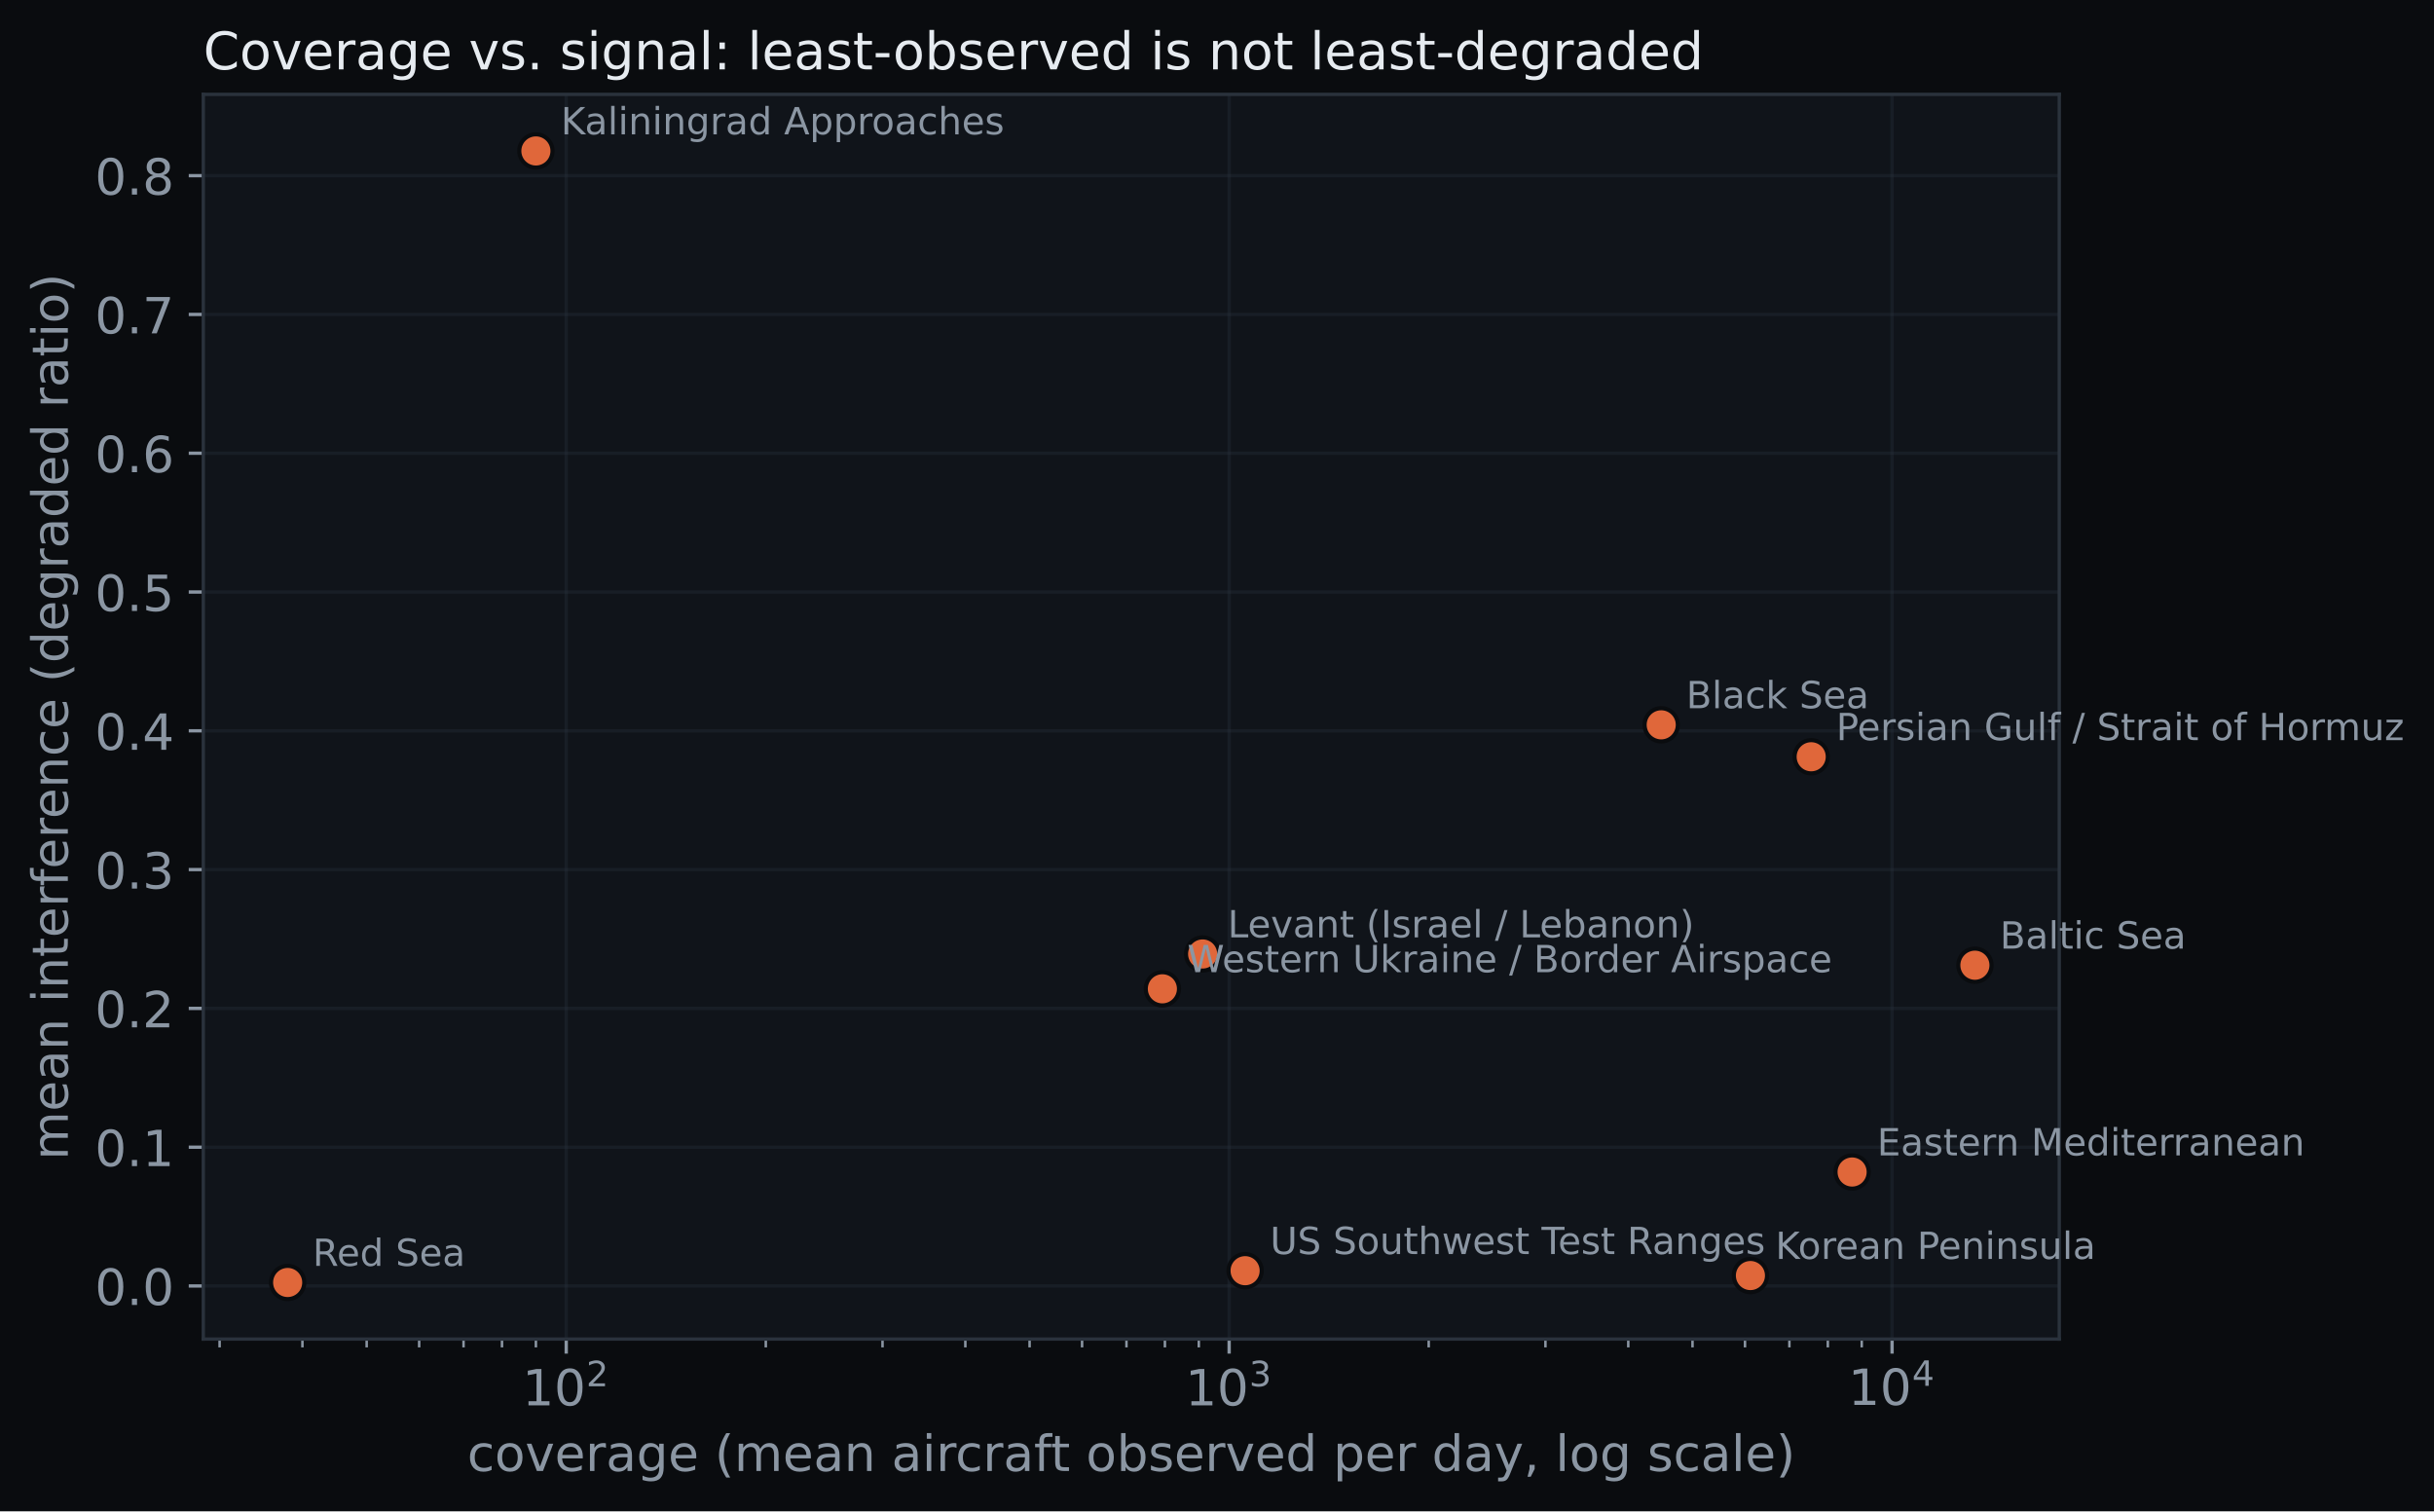
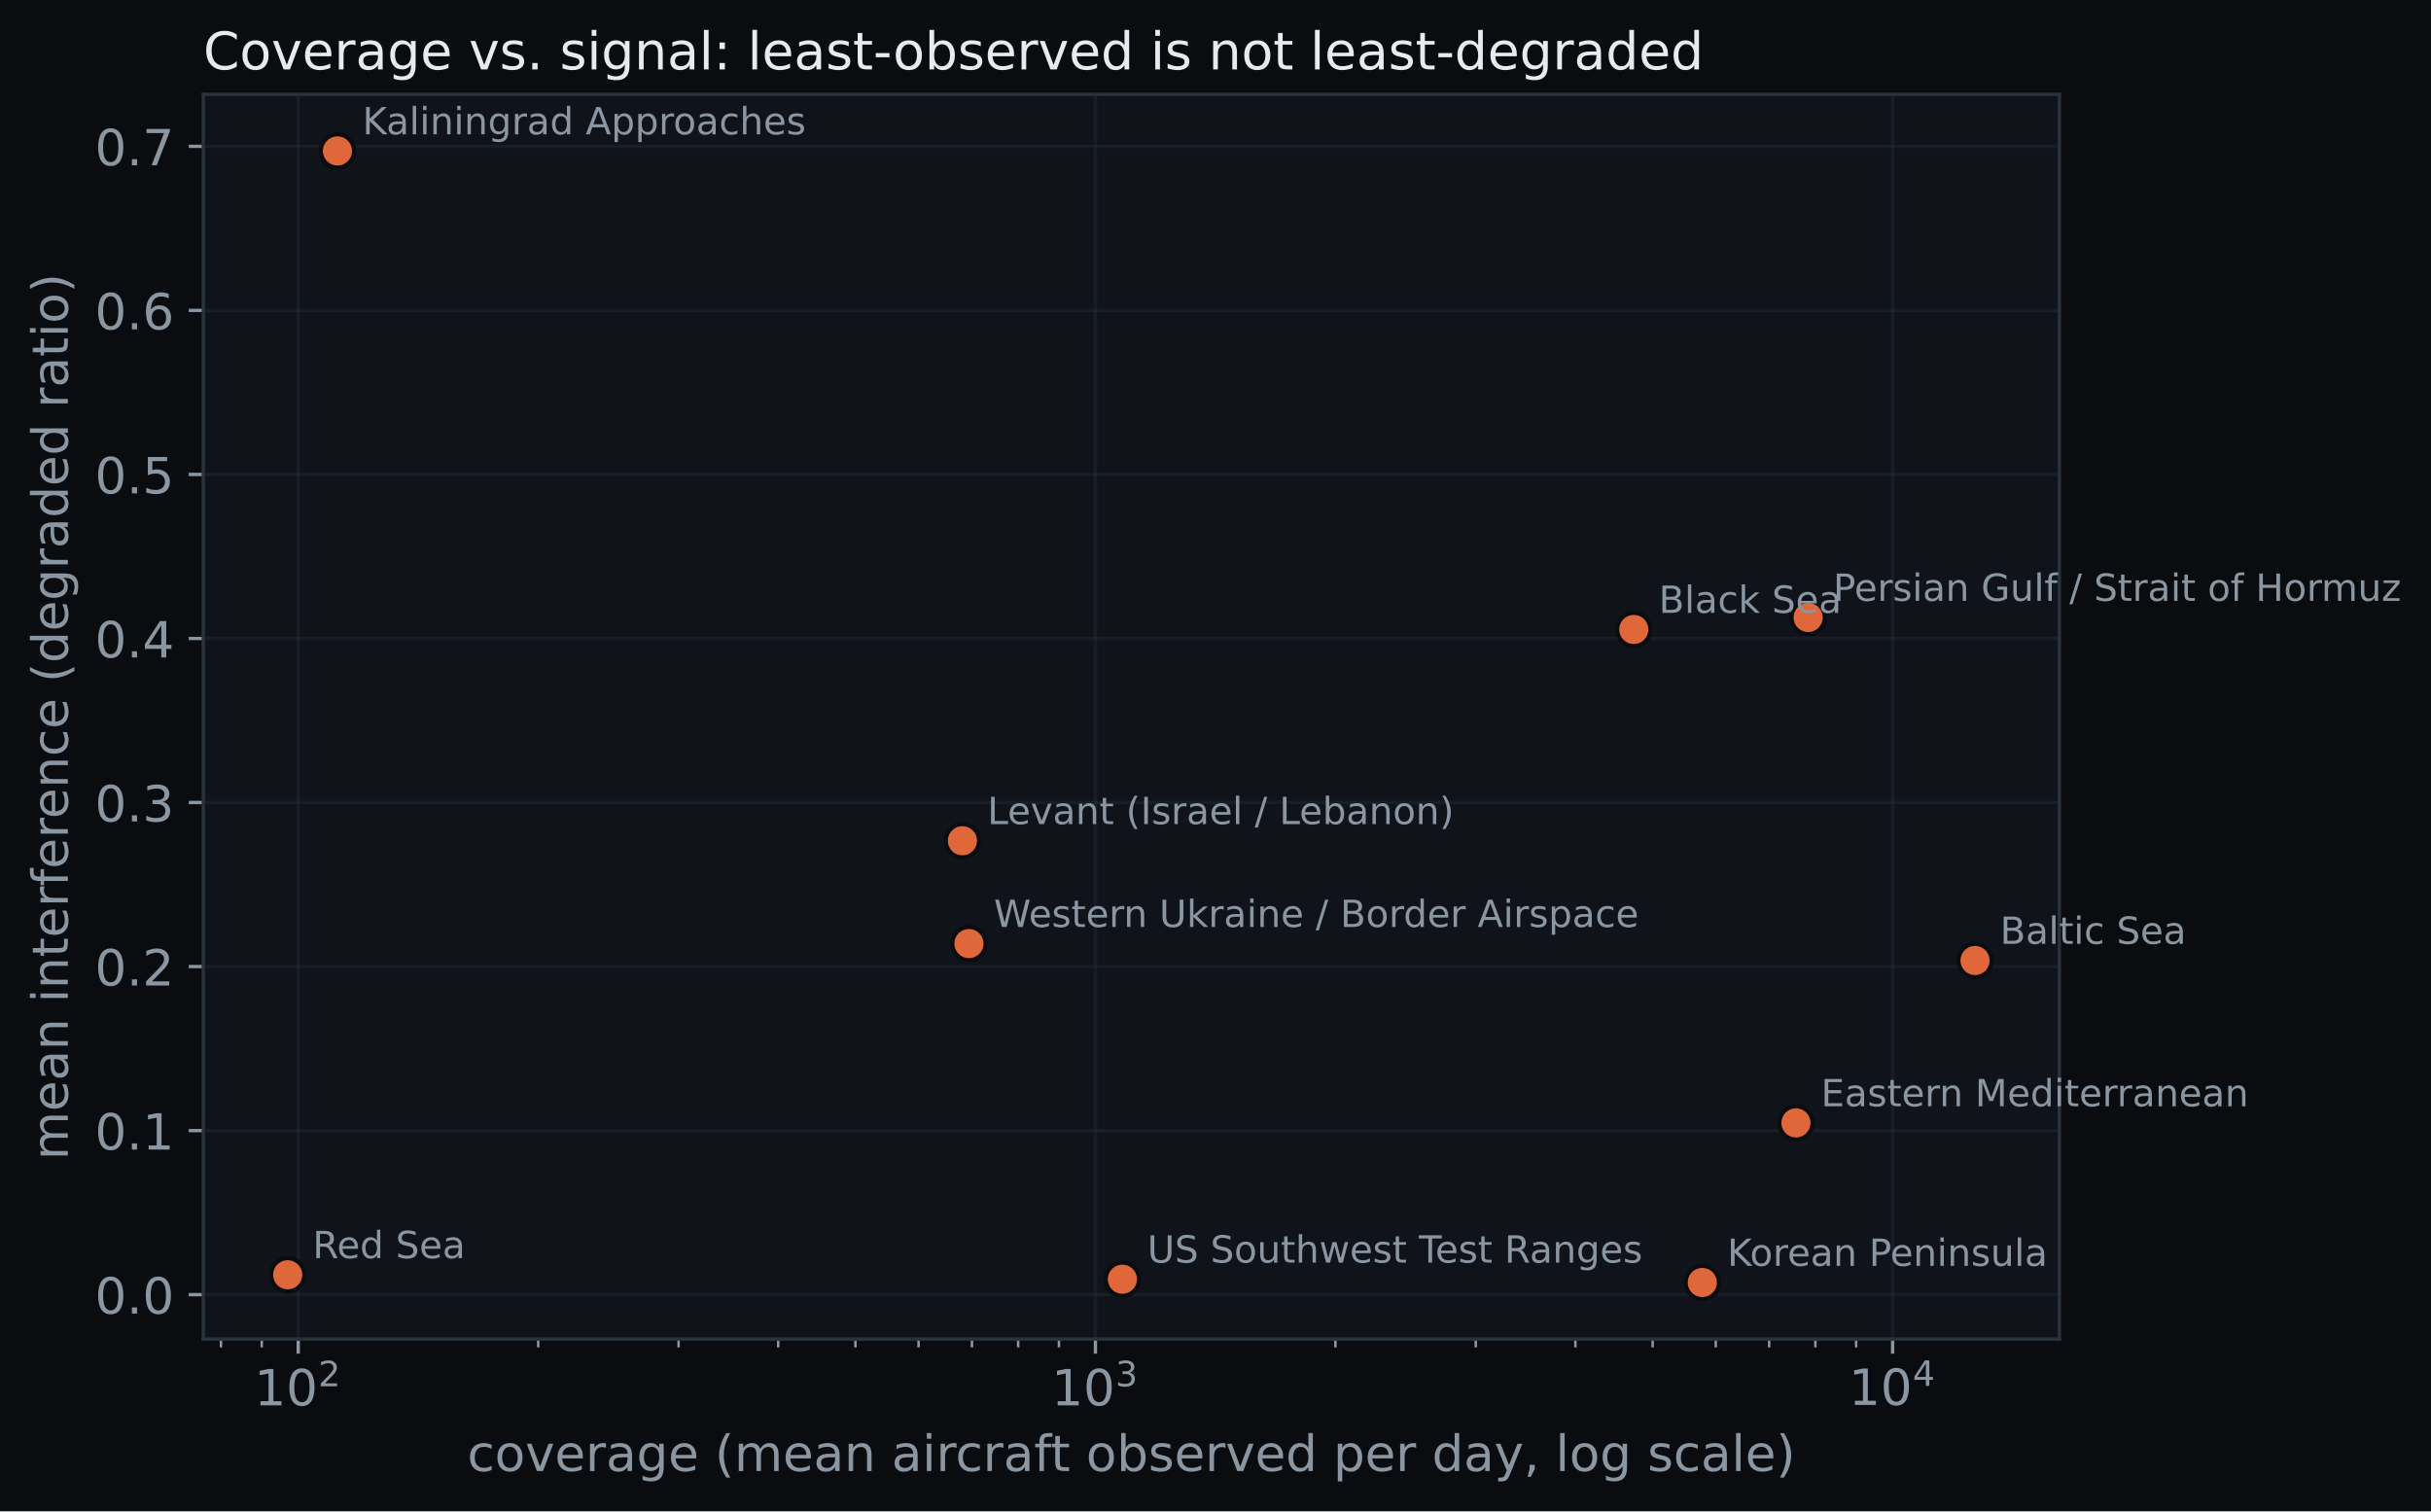
- <svg xmlns="http://www.w3.org/2000/svg" xmlns:xlink="http://www.w3.org/1999/xlink" width="585.428pt" height="363.502pt" viewBox="0 0 585.428 363.502" version="1.1">
+ <svg xmlns="http://www.w3.org/2000/svg" xmlns:xlink="http://www.w3.org/1999/xlink" width="584.671pt" height="363.502pt" viewBox="0 0 584.671 363.502" version="1.1">
  <defs>
    <style type="text/css">*{stroke-linejoin: round; stroke-linecap: butt}</style>
  </defs>
  <g id="figure_1">
    <g id="patch_1">
-       <path d="M 0 363.502  L 585.428 363.502  L 585.428 0  L 0 0  z " style="fill: #0a0c0f" />
+       <path d="M 0 363.502  L 584.671 363.502  L 584.671 0  L 0 0  z " style="fill: #0a0c0f" />
    </g>
    <g id="axes_1">
      <g id="patch_2">
        <path d="M 48.898 322.074  L 495.298 322.074  L 495.298 22.698  L 48.898 22.698  z " style="fill: #10141a" />
      </g>
      <g id="matplotlib.axis_1">
        <g id="xtick_1">
          <g id="line2d_1">
-             <path d="M 136.19 322.074  L 136.19 22.698  " clip-path="url(#p41fc253b51)" style="fill: none; stroke: #2a323c; stroke-opacity: 0.35; stroke-width: 0.8; stroke-linecap: square" />
+             <path d="M 71.725 322.074  L 71.725 22.698  " clip-path="url(#p7d9f879d5b)" style="fill: none; stroke: #2a323c; stroke-opacity: 0.35; stroke-width: 0.8; stroke-linecap: square" />
          </g>
          <g id="line2d_2">
            <defs>
-               <path id="mf1875b60a3" d="M 0 0  L 0 3.5  " style="stroke: #8b96a3; stroke-width: 0.8" />
+               <path id="meb0e712c56" d="M 0 0  L 0 3.5  " style="stroke: #8b96a3; stroke-width: 0.8" />
            </defs>
            <g>
-               <use xlink:href="#mf1875b60a3" x="136.19" y="322.074" style="fill: #8b96a3; stroke: #8b96a3; stroke-width: 0.8" />
+               <use xlink:href="#meb0e712c56" x="71.725" y="322.074" style="fill: #8b96a3; stroke: #8b96a3; stroke-width: 0.8" />
            </g>
          </g>
          <g id="text_1">
-             <g style="fill: #8b96a3" transform="translate(125.6302 338.1922)">
+             <g style="fill: #8b96a3" transform="translate(61.1647 338.1922)">
              <text>
                <tspan x="0" y="-0.172" style="font-size: 12px; font-family: 'DejaVu Sans'; fill: #8b96a3">1</tspan>
                <tspan x="7.635" y="-0.172" style="font-size: 12px; font-family: 'DejaVu Sans'; fill: #8b96a3">0</tspan>
                <tspan x="15.384" y="-4.766" style="font-size: 8.4px; font-family: 'DejaVu Sans'; fill: #8b96a3">2</tspan>
              </text>
            </g>
          </g>
        </g>
        <g id="xtick_2">
          <g id="line2d_3">
-             <path d="M 295.636 322.074  L 295.636 22.698  " clip-path="url(#p41fc253b51)" style="fill: none; stroke: #2a323c; stroke-opacity: 0.35; stroke-width: 0.8; stroke-linecap: square" />
+             <path d="M 263.457 322.074  L 263.457 22.698  " clip-path="url(#p7d9f879d5b)" style="fill: none; stroke: #2a323c; stroke-opacity: 0.35; stroke-width: 0.8; stroke-linecap: square" />
          </g>
          <g id="line2d_4">
            <g>
-               <use xlink:href="#mf1875b60a3" x="295.636" y="322.074" style="fill: #8b96a3; stroke: #8b96a3; stroke-width: 0.8" />
+               <use xlink:href="#meb0e712c56" x="263.457" y="322.074" style="fill: #8b96a3; stroke: #8b96a3; stroke-width: 0.8" />
            </g>
          </g>
          <g id="text_2">
-             <g style="fill: #8b96a3" transform="translate(285.0762 338.1922)">
+             <g style="fill: #8b96a3" transform="translate(252.897 338.1922)">
              <text>
                <tspan x="0" y="-0.172" style="font-size: 12px; font-family: 'DejaVu Sans'; fill: #8b96a3">1</tspan>
                <tspan x="7.635" y="-0.172" style="font-size: 12px; font-family: 'DejaVu Sans'; fill: #8b96a3">0</tspan>
                <tspan x="15.384" y="-4.766" style="font-size: 8.4px; font-family: 'DejaVu Sans'; fill: #8b96a3">3</tspan>
              </text>
            </g>
          </g>
        </g>
        <g id="xtick_3">
          <g id="line2d_5">
-             <path d="M 455.082 322.074  L 455.082 22.698  " clip-path="url(#p41fc253b51)" style="fill: none; stroke: #2a323c; stroke-opacity: 0.35; stroke-width: 0.8; stroke-linecap: square" />
+             <path d="M 455.189 322.074  L 455.189 22.698  " clip-path="url(#p7d9f879d5b)" style="fill: none; stroke: #2a323c; stroke-opacity: 0.35; stroke-width: 0.8; stroke-linecap: square" />
          </g>
          <g id="line2d_6">
            <g>
-               <use xlink:href="#mf1875b60a3" x="455.082" y="322.074" style="fill: #8b96a3; stroke: #8b96a3; stroke-width: 0.8" />
+               <use xlink:href="#meb0e712c56" x="455.189" y="322.074" style="fill: #8b96a3; stroke: #8b96a3; stroke-width: 0.8" />
            </g>
          </g>
          <g id="text_3">
-             <g style="fill: #8b96a3" transform="translate(444.5222 338.1922)">
+             <g style="fill: #8b96a3" transform="translate(444.6293 338.1922)">
              <text>
                <tspan x="0" y="-0.281" style="font-size: 12px; font-family: 'DejaVu Sans'; fill: #8b96a3">1</tspan>
                <tspan x="7.635" y="-0.281" style="font-size: 12px; font-family: 'DejaVu Sans'; fill: #8b96a3">0</tspan>
                <tspan x="15.384" y="-4.875" style="font-size: 8.4px; font-family: 'DejaVu Sans'; fill: #8b96a3">4</tspan>
              </text>
            </g>
          </g>
        </g>
        <g id="xtick_4">
          <g id="line2d_7">
            <defs>
-               <path id="mcdbcc8752f" d="M 0 0  L 0 2  " style="stroke: #8b96a3; stroke-width: 0.6" />
+               <path id="m9c303851ec" d="M 0 0  L 0 2  " style="stroke: #8b96a3; stroke-width: 0.6" />
            </defs>
            <g>
-               <use xlink:href="#mcdbcc8752f" x="52.819" y="322.074" style="fill: #8b96a3; stroke: #8b96a3; stroke-width: 0.6" />
+               <use xlink:href="#m9c303851ec" x="53.144" y="322.074" style="fill: #8b96a3; stroke: #8b96a3; stroke-width: 0.6" />
            </g>
          </g>
        </g>
        <g id="xtick_5">
          <g id="line2d_8">
            <g>
-               <use xlink:href="#mcdbcc8752f" x="72.74" y="322.074" style="fill: #8b96a3; stroke: #8b96a3; stroke-width: 0.6" />
+               <use xlink:href="#m9c303851ec" x="62.952" y="322.074" style="fill: #8b96a3; stroke: #8b96a3; stroke-width: 0.6" />
            </g>
          </g>
        </g>
        <g id="xtick_6">
          <g id="line2d_9">
            <g>
-               <use xlink:href="#mcdbcc8752f" x="88.192" y="322.074" style="fill: #8b96a3; stroke: #8b96a3; stroke-width: 0.6" />
+               <use xlink:href="#m9c303851ec" x="129.442" y="322.074" style="fill: #8b96a3; stroke: #8b96a3; stroke-width: 0.6" />
            </g>
          </g>
        </g>
        <g id="xtick_7">
          <g id="line2d_10">
            <g>
-               <use xlink:href="#mcdbcc8752f" x="100.817" y="322.074" style="fill: #8b96a3; stroke: #8b96a3; stroke-width: 0.6" />
+               <use xlink:href="#m9c303851ec" x="163.204" y="322.074" style="fill: #8b96a3; stroke: #8b96a3; stroke-width: 0.6" />
            </g>
          </g>
        </g>
        <g id="xtick_8">
          <g id="line2d_11">
            <g>
-               <use xlink:href="#mcdbcc8752f" x="111.492" y="322.074" style="fill: #8b96a3; stroke: #8b96a3; stroke-width: 0.6" />
+               <use xlink:href="#m9c303851ec" x="187.159" y="322.074" style="fill: #8b96a3; stroke: #8b96a3; stroke-width: 0.6" />
            </g>
          </g>
        </g>
        <g id="xtick_9">
          <g id="line2d_12">
            <g>
-               <use xlink:href="#mcdbcc8752f" x="120.738" y="322.074" style="fill: #8b96a3; stroke: #8b96a3; stroke-width: 0.6" />
+               <use xlink:href="#m9c303851ec" x="205.74" y="322.074" style="fill: #8b96a3; stroke: #8b96a3; stroke-width: 0.6" />
            </g>
          </g>
        </g>
        <g id="xtick_10">
          <g id="line2d_13">
            <g>
-               <use xlink:href="#mcdbcc8752f" x="128.894" y="322.074" style="fill: #8b96a3; stroke: #8b96a3; stroke-width: 0.6" />
+               <use xlink:href="#m9c303851ec" x="220.921" y="322.074" style="fill: #8b96a3; stroke: #8b96a3; stroke-width: 0.6" />
            </g>
          </g>
        </g>
        <g id="xtick_11">
          <g id="line2d_14">
            <g>
-               <use xlink:href="#mcdbcc8752f" x="184.188" y="322.074" style="fill: #8b96a3; stroke: #8b96a3; stroke-width: 0.6" />
+               <use xlink:href="#m9c303851ec" x="233.757" y="322.074" style="fill: #8b96a3; stroke: #8b96a3; stroke-width: 0.6" />
            </g>
          </g>
        </g>
        <g id="xtick_12">
          <g id="line2d_15">
            <g>
-               <use xlink:href="#mcdbcc8752f" x="212.265" y="322.074" style="fill: #8b96a3; stroke: #8b96a3; stroke-width: 0.6" />
+               <use xlink:href="#m9c303851ec" x="244.876" y="322.074" style="fill: #8b96a3; stroke: #8b96a3; stroke-width: 0.6" />
            </g>
          </g>
        </g>
        <g id="xtick_13">
          <g id="line2d_16">
            <g>
-               <use xlink:href="#mcdbcc8752f" x="232.186" y="322.074" style="fill: #8b96a3; stroke: #8b96a3; stroke-width: 0.6" />
+               <use xlink:href="#m9c303851ec" x="254.684" y="322.074" style="fill: #8b96a3; stroke: #8b96a3; stroke-width: 0.6" />
            </g>
          </g>
        </g>
        <g id="xtick_14">
          <g id="line2d_17">
            <g>
-               <use xlink:href="#mcdbcc8752f" x="247.638" y="322.074" style="fill: #8b96a3; stroke: #8b96a3; stroke-width: 0.6" />
+               <use xlink:href="#m9c303851ec" x="321.174" y="322.074" style="fill: #8b96a3; stroke: #8b96a3; stroke-width: 0.6" />
            </g>
          </g>
        </g>
        <g id="xtick_15">
          <g id="line2d_18">
            <g>
-               <use xlink:href="#mcdbcc8752f" x="260.263" y="322.074" style="fill: #8b96a3; stroke: #8b96a3; stroke-width: 0.6" />
+               <use xlink:href="#m9c303851ec" x="354.937" y="322.074" style="fill: #8b96a3; stroke: #8b96a3; stroke-width: 0.6" />
            </g>
          </g>
        </g>
        <g id="xtick_16">
          <g id="line2d_19">
            <g>
-               <use xlink:href="#mcdbcc8752f" x="270.938" y="322.074" style="fill: #8b96a3; stroke: #8b96a3; stroke-width: 0.6" />
+               <use xlink:href="#m9c303851ec" x="378.891" y="322.074" style="fill: #8b96a3; stroke: #8b96a3; stroke-width: 0.6" />
            </g>
          </g>
        </g>
        <g id="xtick_17">
          <g id="line2d_20">
            <g>
-               <use xlink:href="#mcdbcc8752f" x="280.184" y="322.074" style="fill: #8b96a3; stroke: #8b96a3; stroke-width: 0.6" />
+               <use xlink:href="#m9c303851ec" x="397.472" y="322.074" style="fill: #8b96a3; stroke: #8b96a3; stroke-width: 0.6" />
            </g>
          </g>
        </g>
        <g id="xtick_18">
          <g id="line2d_21">
            <g>
-               <use xlink:href="#mcdbcc8752f" x="288.34" y="322.074" style="fill: #8b96a3; stroke: #8b96a3; stroke-width: 0.6" />
+               <use xlink:href="#m9c303851ec" x="412.654" y="322.074" style="fill: #8b96a3; stroke: #8b96a3; stroke-width: 0.6" />
            </g>
          </g>
        </g>
        <g id="xtick_19">
          <g id="line2d_22">
            <g>
-               <use xlink:href="#mcdbcc8752f" x="343.634" y="322.074" style="fill: #8b96a3; stroke: #8b96a3; stroke-width: 0.6" />
+               <use xlink:href="#m9c303851ec" x="425.49" y="322.074" style="fill: #8b96a3; stroke: #8b96a3; stroke-width: 0.6" />
            </g>
          </g>
        </g>
        <g id="xtick_20">
          <g id="line2d_23">
            <g>
-               <use xlink:href="#mcdbcc8752f" x="371.711" y="322.074" style="fill: #8b96a3; stroke: #8b96a3; stroke-width: 0.6" />
+               <use xlink:href="#m9c303851ec" x="436.609" y="322.074" style="fill: #8b96a3; stroke: #8b96a3; stroke-width: 0.6" />
            </g>
          </g>
        </g>
        <g id="xtick_21">
          <g id="line2d_24">
            <g>
-               <use xlink:href="#mcdbcc8752f" x="391.632" y="322.074" style="fill: #8b96a3; stroke: #8b96a3; stroke-width: 0.6" />
-             </g>
-           </g>
-         </g>
-         <g id="xtick_22">
-           <g id="line2d_25">
-             <g>
-               <use xlink:href="#mcdbcc8752f" x="407.084" y="322.074" style="fill: #8b96a3; stroke: #8b96a3; stroke-width: 0.6" />
-             </g>
-           </g>
-         </g>
-         <g id="xtick_23">
-           <g id="line2d_26">
-             <g>
-               <use xlink:href="#mcdbcc8752f" x="419.709" y="322.074" style="fill: #8b96a3; stroke: #8b96a3; stroke-width: 0.6" />
-             </g>
-           </g>
-         </g>
-         <g id="xtick_24">
-           <g id="line2d_27">
-             <g>
-               <use xlink:href="#mcdbcc8752f" x="430.384" y="322.074" style="fill: #8b96a3; stroke: #8b96a3; stroke-width: 0.6" />
-             </g>
-           </g>
-         </g>
-         <g id="xtick_25">
-           <g id="line2d_28">
-             <g>
-               <use xlink:href="#mcdbcc8752f" x="439.63" y="322.074" style="fill: #8b96a3; stroke: #8b96a3; stroke-width: 0.6" />
-             </g>
-           </g>
-         </g>
-         <g id="xtick_26">
-           <g id="line2d_29">
-             <g>
-               <use xlink:href="#mcdbcc8752f" x="447.786" y="322.074" style="fill: #8b96a3; stroke: #8b96a3; stroke-width: 0.6" />
+               <use xlink:href="#m9c303851ec" x="446.416" y="322.074" style="fill: #8b96a3; stroke: #8b96a3; stroke-width: 0.6" />
            </g>
          </g>
        </g>
        <g id="text_4">
          <text style="font-size: 12px; font-family: 'DejaVu Sans'; text-anchor: middle; fill: #8b96a3" x="272.098" y="353.806" transform="rotate(-0 272.0975 353.8059)">coverage (mean aircraft observed per day, log scale)</text>
        </g>
      </g>
      <g id="matplotlib.axis_2">
        <g id="ytick_1">
+           <g id="line2d_25">
+             <path d="M 48.898 311.386  L 495.298 311.386  " clip-path="url(#p7d9f879d5b)" style="fill: none; stroke: #2a323c; stroke-opacity: 0.35; stroke-width: 0.8; stroke-linecap: square" />
+           </g>
+           <g id="line2d_26">
+             <defs>
+               <path id="m62bfa9027b" d="M 0 0  L -3.5 0  " style="stroke: #8b96a3; stroke-width: 0.8" />
+             </defs>
+             <g>
+               <use xlink:href="#m62bfa9027b" x="48.898" y="311.386" style="fill: #8b96a3; stroke: #8b96a3; stroke-width: 0.8" />
+             </g>
+           </g>
+           <g id="text_5">
+             <text style="font-size: 12px; font-family: 'DejaVu Sans'; text-anchor: end; fill: #8b96a3" x="41.898" y="315.945" transform="rotate(-0 41.8975 315.9448)">0.0</text>
+           </g>
+         </g>
+         <g id="ytick_2">
+           <g id="line2d_27">
+             <path d="M 48.898 271.931  L 495.298 271.931  " clip-path="url(#p7d9f879d5b)" style="fill: none; stroke: #2a323c; stroke-opacity: 0.35; stroke-width: 0.8; stroke-linecap: square" />
+           </g>
+           <g id="line2d_28">
+             <g>
+               <use xlink:href="#m62bfa9027b" x="48.898" y="271.931" style="fill: #8b96a3; stroke: #8b96a3; stroke-width: 0.8" />
+             </g>
+           </g>
+           <g id="text_6">
+             <text style="font-size: 12px; font-family: 'DejaVu Sans'; text-anchor: end; fill: #8b96a3" x="41.898" y="276.49" transform="rotate(-0 41.8975 276.4899)">0.1</text>
+           </g>
+         </g>
+         <g id="ytick_3">
+           <g id="line2d_29">
+             <path d="M 48.898 232.476  L 495.298 232.476  " clip-path="url(#p7d9f879d5b)" style="fill: none; stroke: #2a323c; stroke-opacity: 0.35; stroke-width: 0.8; stroke-linecap: square" />
+           </g>
          <g id="line2d_30">
-             <path d="M 48.898 309.301  L 495.298 309.301  " clip-path="url(#p41fc253b51)" style="fill: none; stroke: #2a323c; stroke-opacity: 0.35; stroke-width: 0.8; stroke-linecap: square" />
-           </g>
+             <g>
+               <use xlink:href="#m62bfa9027b" x="48.898" y="232.476" style="fill: #8b96a3; stroke: #8b96a3; stroke-width: 0.8" />
+             </g>
+           </g>
+           <g id="text_7">
+             <text style="font-size: 12px; font-family: 'DejaVu Sans'; text-anchor: end; fill: #8b96a3" x="41.898" y="237.035" transform="rotate(-0 41.8975 237.0349)">0.2</text>
+           </g>
+         </g>
+         <g id="ytick_4">
          <g id="line2d_31">
-             <defs>
-               <path id="mb0aeb9a9e8" d="M 0 0  L -3.5 0  " style="stroke: #8b96a3; stroke-width: 0.8" />
-             </defs>
-             <g>
-               <use xlink:href="#mb0aeb9a9e8" x="48.898" y="309.301" style="fill: #8b96a3; stroke: #8b96a3; stroke-width: 0.8" />
-             </g>
-           </g>
-           <g id="text_5">
-             <text style="font-size: 12px; font-family: 'DejaVu Sans'; text-anchor: end; fill: #8b96a3" x="41.898" y="313.86" transform="rotate(-0 41.8975 313.8596)">0.0</text>
-           </g>
-         </g>
-         <g id="ytick_2">
+             <path d="M 48.898 193.021  L 495.298 193.021  " clip-path="url(#p7d9f879d5b)" style="fill: none; stroke: #2a323c; stroke-opacity: 0.35; stroke-width: 0.8; stroke-linecap: square" />
+           </g>
          <g id="line2d_32">
-             <path d="M 48.898 275.919  L 495.298 275.919  " clip-path="url(#p41fc253b51)" style="fill: none; stroke: #2a323c; stroke-opacity: 0.35; stroke-width: 0.8; stroke-linecap: square" />
-           </g>
+             <g>
+               <use xlink:href="#m62bfa9027b" x="48.898" y="193.021" style="fill: #8b96a3; stroke: #8b96a3; stroke-width: 0.8" />
+             </g>
+           </g>
+           <g id="text_8">
+             <text style="font-size: 12px; font-family: 'DejaVu Sans'; text-anchor: end; fill: #8b96a3" x="41.898" y="197.58" transform="rotate(-0 41.8975 197.58)">0.3</text>
+           </g>
+         </g>
+         <g id="ytick_5">
          <g id="line2d_33">
-             <g>
-               <use xlink:href="#mb0aeb9a9e8" x="48.898" y="275.919" style="fill: #8b96a3; stroke: #8b96a3; stroke-width: 0.8" />
-             </g>
-           </g>
-           <g id="text_6">
-             <text style="font-size: 12px; font-family: 'DejaVu Sans'; text-anchor: end; fill: #8b96a3" x="41.898" y="280.478" transform="rotate(-0 41.8975 280.4781)">0.1</text>
-           </g>
-         </g>
-         <g id="ytick_3">
+             <path d="M 48.898 153.566  L 495.298 153.566  " clip-path="url(#p7d9f879d5b)" style="fill: none; stroke: #2a323c; stroke-opacity: 0.35; stroke-width: 0.8; stroke-linecap: square" />
+           </g>
          <g id="line2d_34">
-             <path d="M 48.898 242.537  L 495.298 242.537  " clip-path="url(#p41fc253b51)" style="fill: none; stroke: #2a323c; stroke-opacity: 0.35; stroke-width: 0.8; stroke-linecap: square" />
-           </g>
+             <g>
+               <use xlink:href="#m62bfa9027b" x="48.898" y="153.566" style="fill: #8b96a3; stroke: #8b96a3; stroke-width: 0.8" />
+             </g>
+           </g>
+           <g id="text_9">
+             <text style="font-size: 12px; font-family: 'DejaVu Sans'; text-anchor: end; fill: #8b96a3" x="41.898" y="158.125" transform="rotate(-0 41.8975 158.1251)">0.4</text>
+           </g>
+         </g>
+         <g id="ytick_6">
          <g id="line2d_35">
-             <g>
-               <use xlink:href="#mb0aeb9a9e8" x="48.898" y="242.537" style="fill: #8b96a3; stroke: #8b96a3; stroke-width: 0.8" />
-             </g>
-           </g>
-           <g id="text_7">
-             <text style="font-size: 12px; font-family: 'DejaVu Sans'; text-anchor: end; fill: #8b96a3" x="41.898" y="247.096" transform="rotate(-0 41.8975 247.0965)">0.2</text>
-           </g>
-         </g>
-         <g id="ytick_4">
+             <path d="M 48.898 114.111  L 495.298 114.111  " clip-path="url(#p7d9f879d5b)" style="fill: none; stroke: #2a323c; stroke-opacity: 0.35; stroke-width: 0.8; stroke-linecap: square" />
+           </g>
          <g id="line2d_36">
-             <path d="M 48.898 209.156  L 495.298 209.156  " clip-path="url(#p41fc253b51)" style="fill: none; stroke: #2a323c; stroke-opacity: 0.35; stroke-width: 0.8; stroke-linecap: square" />
-           </g>
+             <g>
+               <use xlink:href="#m62bfa9027b" x="48.898" y="114.111" style="fill: #8b96a3; stroke: #8b96a3; stroke-width: 0.8" />
+             </g>
+           </g>
+           <g id="text_10">
+             <text style="font-size: 12px; font-family: 'DejaVu Sans'; text-anchor: end; fill: #8b96a3" x="41.898" y="118.67" transform="rotate(-0 41.8975 118.6702)">0.5</text>
+           </g>
+         </g>
+         <g id="ytick_7">
          <g id="line2d_37">
-             <g>
-               <use xlink:href="#mb0aeb9a9e8" x="48.898" y="209.156" style="fill: #8b96a3; stroke: #8b96a3; stroke-width: 0.8" />
-             </g>
-           </g>
-           <g id="text_8">
-             <text style="font-size: 12px; font-family: 'DejaVu Sans'; text-anchor: end; fill: #8b96a3" x="41.898" y="213.715" transform="rotate(-0 41.8975 213.7149)">0.3</text>
-           </g>
-         </g>
-         <g id="ytick_5">
+             <path d="M 48.898 74.656  L 495.298 74.656  " clip-path="url(#p7d9f879d5b)" style="fill: none; stroke: #2a323c; stroke-opacity: 0.35; stroke-width: 0.8; stroke-linecap: square" />
+           </g>
          <g id="line2d_38">
-             <path d="M 48.898 175.774  L 495.298 175.774  " clip-path="url(#p41fc253b51)" style="fill: none; stroke: #2a323c; stroke-opacity: 0.35; stroke-width: 0.8; stroke-linecap: square" />
-           </g>
+             <g>
+               <use xlink:href="#m62bfa9027b" x="48.898" y="74.656" style="fill: #8b96a3; stroke: #8b96a3; stroke-width: 0.8" />
+             </g>
+           </g>
+           <g id="text_11">
+             <text style="font-size: 12px; font-family: 'DejaVu Sans'; text-anchor: end; fill: #8b96a3" x="41.898" y="79.215" transform="rotate(-0 41.8975 79.21529)">0.6</text>
+           </g>
+         </g>
+         <g id="ytick_8">
          <g id="line2d_39">
-             <g>
-               <use xlink:href="#mb0aeb9a9e8" x="48.898" y="175.774" style="fill: #8b96a3; stroke: #8b96a3; stroke-width: 0.8" />
-             </g>
-           </g>
-           <g id="text_9">
-             <text style="font-size: 12px; font-family: 'DejaVu Sans'; text-anchor: end; fill: #8b96a3" x="41.898" y="180.333" transform="rotate(-0 41.8975 180.3333)">0.4</text>
-           </g>
-         </g>
-         <g id="ytick_6">
+             <path d="M 48.898 35.201  L 495.298 35.201  " clip-path="url(#p7d9f879d5b)" style="fill: none; stroke: #2a323c; stroke-opacity: 0.35; stroke-width: 0.8; stroke-linecap: square" />
+           </g>
          <g id="line2d_40">
-             <path d="M 48.898 142.393  L 495.298 142.393  " clip-path="url(#p41fc253b51)" style="fill: none; stroke: #2a323c; stroke-opacity: 0.35; stroke-width: 0.8; stroke-linecap: square" />
-           </g>
-           <g id="line2d_41">
-             <g>
-               <use xlink:href="#mb0aeb9a9e8" x="48.898" y="142.393" style="fill: #8b96a3; stroke: #8b96a3; stroke-width: 0.8" />
-             </g>
-           </g>
-           <g id="text_10">
-             <text style="font-size: 12px; font-family: 'DejaVu Sans'; text-anchor: end; fill: #8b96a3" x="41.898" y="146.952" transform="rotate(-0 41.8975 146.9518)">0.5</text>
-           </g>
-         </g>
-         <g id="ytick_7">
-           <g id="line2d_42">
-             <path d="M 48.898 109.011  L 495.298 109.011  " clip-path="url(#p41fc253b51)" style="fill: none; stroke: #2a323c; stroke-opacity: 0.35; stroke-width: 0.8; stroke-linecap: square" />
-           </g>
-           <g id="line2d_43">
-             <g>
-               <use xlink:href="#mb0aeb9a9e8" x="48.898" y="109.011" style="fill: #8b96a3; stroke: #8b96a3; stroke-width: 0.8" />
-             </g>
-           </g>
-           <g id="text_11">
-             <text style="font-size: 12px; font-family: 'DejaVu Sans'; text-anchor: end; fill: #8b96a3" x="41.898" y="113.57" transform="rotate(-0 41.8975 113.5702)">0.6</text>
-           </g>
-         </g>
-         <g id="ytick_8">
-           <g id="line2d_44">
-             <path d="M 48.898 75.63  L 495.298 75.63  " clip-path="url(#p41fc253b51)" style="fill: none; stroke: #2a323c; stroke-opacity: 0.35; stroke-width: 0.8; stroke-linecap: square" />
-           </g>
-           <g id="line2d_45">
-             <g>
-               <use xlink:href="#mb0aeb9a9e8" x="48.898" y="75.63" style="fill: #8b96a3; stroke: #8b96a3; stroke-width: 0.8" />
+             <g>
+               <use xlink:href="#m62bfa9027b" x="48.898" y="35.201" style="fill: #8b96a3; stroke: #8b96a3; stroke-width: 0.8" />
            </g>
          </g>
          <g id="text_12">
-             <text style="font-size: 12px; font-family: 'DejaVu Sans'; text-anchor: end; fill: #8b96a3" x="41.898" y="80.189" transform="rotate(-0 41.8975 80.18861)">0.7</text>
-           </g>
-         </g>
-         <g id="ytick_9">
-           <g id="line2d_46">
-             <path d="M 48.898 42.248  L 495.298 42.248  " clip-path="url(#p41fc253b51)" style="fill: none; stroke: #2a323c; stroke-opacity: 0.35; stroke-width: 0.8; stroke-linecap: square" />
-           </g>
-           <g id="line2d_47">
-             <g>
-               <use xlink:href="#mb0aeb9a9e8" x="48.898" y="42.248" style="fill: #8b96a3; stroke: #8b96a3; stroke-width: 0.8" />
-             </g>
-           </g>
-           <g id="text_13">
-             <text style="font-size: 12px; font-family: 'DejaVu Sans'; text-anchor: end; fill: #8b96a3" x="41.898" y="46.807" transform="rotate(-0 41.8975 46.80703)">0.8</text>
-           </g>
-         </g>
-         <g id="text_14">
+             <text style="font-size: 12px; font-family: 'DejaVu Sans'; text-anchor: end; fill: #8b96a3" x="41.898" y="39.76" transform="rotate(-0 41.8975 39.76037)">0.7</text>
+           </g>
+         </g>
+         <g id="text_13">
          <text style="font-size: 12px; font-family: 'DejaVu Sans'; text-anchor: middle; fill: #8b96a3" x="16.318" y="172.386" transform="rotate(-90 16.31812 172.386)">mean interference (degraded ratio)</text>
        </g>
      </g>
+       <g id="line2d_41">
+         <defs>
+           <path id="mdb3d5b5637" d="M 0 4  C 1.061 4 2.078 3.579 2.828 2.828  C 3.579 2.078 4 1.061 4 0  C 4 -1.061 3.579 -2.078 2.828 -2.828  C 2.078 -3.579 1.061 -4 0 -4  C -1.061 -4 -2.078 -3.579 -2.828 -2.828  C -3.579 -2.078 -4 -1.061 -4 0  C -4 1.061 -3.579 2.078 -2.828 2.828  C -2.078 3.579 -1.061 4 0 4  z " style="stroke: #0a0c0f" />
+         </defs>
+         <g clip-path="url(#p7d9f879d5b)">
+           <use xlink:href="#mdb3d5b5637" x="475.007" y="231.016" style="fill: #e0673a; stroke: #0a0c0f" />
+         </g>
+       </g>
+       <g id="line2d_42">
+         <g clip-path="url(#p7d9f879d5b)">
+           <use xlink:href="#mdb3d5b5637" x="392.938" y="151.396" style="fill: #e0673a; stroke: #0a0c0f" />
+         </g>
+       </g>
+       <g id="line2d_43">
+         <g clip-path="url(#p7d9f879d5b)">
+           <use xlink:href="#mdb3d5b5637" x="431.942" y="270.076" style="fill: #e0673a; stroke: #0a0c0f" />
+         </g>
+       </g>
+       <g id="line2d_44">
+         <g clip-path="url(#p7d9f879d5b)">
+           <use xlink:href="#mdb3d5b5637" x="81.161" y="36.306" style="fill: #e0673a; stroke: #0a0c0f" />
+         </g>
+       </g>
+       <g id="line2d_45">
+         <g clip-path="url(#p7d9f879d5b)">
+           <use xlink:href="#mdb3d5b5637" x="409.413" y="308.466" style="fill: #e0673a; stroke: #0a0c0f" />
+         </g>
+       </g>
+       <g id="line2d_46">
+         <g clip-path="url(#p7d9f879d5b)">
+           <use xlink:href="#mdb3d5b5637" x="231.466" y="202.214" style="fill: #e0673a; stroke: #0a0c0f" />
+         </g>
+       </g>
+       <g id="line2d_47">
+         <g clip-path="url(#p7d9f879d5b)">
+           <use xlink:href="#mdb3d5b5637" x="434.873" y="148.516" style="fill: #e0673a; stroke: #0a0c0f" />
+         </g>
+       </g>
      <g id="line2d_48">
-         <defs>
-           <path id="mc9a80c7fca" d="M 0 4  C 1.061 4 2.078 3.579 2.828 2.828  C 3.579 2.078 4 1.061 4 0  C 4 -1.061 3.579 -2.078 2.828 -2.828  C 2.078 -3.579 1.061 -4 0 -4  C -1.061 -4 -2.078 -3.579 -2.828 -2.828  C -3.579 -2.078 -4 -1.061 -4 0  C -4 1.061 -3.579 2.078 -2.828 2.828  C -2.078 3.579 -1.061 4 0 4  z " style="stroke: #0a0c0f" />
-         </defs>
-         <g clip-path="url(#p41fc253b51)">
-           <use xlink:href="#mc9a80c7fca" x="475.007" y="232.156" style="fill: #e0673a; stroke: #0a0c0f" />
+         <g clip-path="url(#p7d9f879d5b)">
+           <use xlink:href="#mdb3d5b5637" x="69.188" y="306.612" style="fill: #e0673a; stroke: #0a0c0f" />
        </g>
      </g>
      <g id="line2d_49">
-         <g clip-path="url(#p41fc253b51)">
-           <use xlink:href="#mc9a80c7fca" x="399.557" y="174.339" style="fill: #e0673a; stroke: #0a0c0f" />
+         <g clip-path="url(#p7d9f879d5b)">
+           <use xlink:href="#mdb3d5b5637" x="233.041" y="226.952" style="fill: #e0673a; stroke: #0a0c0f" />
        </g>
      </g>
      <g id="line2d_50">
-         <g clip-path="url(#p41fc253b51)">
-           <use xlink:href="#mc9a80c7fca" x="445.471" y="281.894" style="fill: #e0673a; stroke: #0a0c0f" />
-         </g>
-       </g>
-       <g id="line2d_51">
-         <g clip-path="url(#p41fc253b51)">
-           <use xlink:href="#mc9a80c7fca" x="128.894" y="36.306" style="fill: #e0673a; stroke: #0a0c0f" />
-         </g>
-       </g>
-       <g id="line2d_52">
-         <g clip-path="url(#p41fc253b51)">
-           <use xlink:href="#mc9a80c7fca" x="421.013" y="306.797" style="fill: #e0673a; stroke: #0a0c0f" />
-         </g>
-       </g>
-       <g id="line2d_53">
-         <g clip-path="url(#p41fc253b51)">
-           <use xlink:href="#mc9a80c7fca" x="289.258" y="229.452" style="fill: #e0673a; stroke: #0a0c0f" />
-         </g>
-       </g>
-       <g id="line2d_54">
-         <g clip-path="url(#p41fc253b51)">
-           <use xlink:href="#mc9a80c7fca" x="435.63" y="182.017" style="fill: #e0673a; stroke: #0a0c0f" />
-         </g>
-       </g>
-       <g id="line2d_55">
-         <g clip-path="url(#p41fc253b51)">
-           <use xlink:href="#mc9a80c7fca" x="69.188" y="308.466" style="fill: #e0673a; stroke: #0a0c0f" />
-         </g>
-       </g>
-       <g id="line2d_56">
-         <g clip-path="url(#p41fc253b51)">
-           <use xlink:href="#mc9a80c7fca" x="279.576" y="237.831" style="fill: #e0673a; stroke: #0a0c0f" />
-         </g>
-       </g>
-       <g id="line2d_57">
-         <g clip-path="url(#p41fc253b51)">
-           <use xlink:href="#mc9a80c7fca" x="299.475" y="305.629" style="fill: #e0673a; stroke: #0a0c0f" />
+         <g clip-path="url(#p7d9f879d5b)">
+           <use xlink:href="#mdb3d5b5637" x="269.942" y="307.677" style="fill: #e0673a; stroke: #0a0c0f" />
        </g>
      </g>
      <g id="patch_3">
        <path d="M 48.898 322.074  L 48.898 22.698  " style="fill: none; stroke: #2a323c; stroke-width: 0.8; stroke-linejoin: miter; stroke-linecap: square" />
      </g>
      <g id="patch_4">
        <path d="M 495.298 322.074  L 495.298 22.698  " style="fill: none; stroke: #2a323c; stroke-width: 0.8; stroke-linejoin: miter; stroke-linecap: square" />
      </g>
      <g id="patch_5">
        <path d="M 48.898 322.074  L 495.298 322.074  " style="fill: none; stroke: #2a323c; stroke-width: 0.8; stroke-linejoin: miter; stroke-linecap: square" />
      </g>
      <g id="patch_6">
        <path d="M 48.898 22.698  L 495.298 22.698  " style="fill: none; stroke: #2a323c; stroke-width: 0.8; stroke-linejoin: miter; stroke-linecap: square" />
      </g>
+       <g id="text_14">
+         <text style="font-size: 9px; font-family: 'DejaVu Sans'; text-anchor: start; fill: #8b96a3" x="481.007" y="227.016" transform="rotate(-0 481.0066 227.0161)">Baltic Sea</text>
+       </g>
      <g id="text_15">
-         <text style="font-size: 9px; font-family: 'DejaVu Sans'; text-anchor: start; fill: #8b96a3" x="481.007" y="228.156" transform="rotate(-0 481.0066 228.1558)">Baltic Sea</text>
+         <text style="font-size: 9px; font-family: 'DejaVu Sans'; text-anchor: start; fill: #8b96a3" x="398.938" y="147.396" transform="rotate(-0 398.9377 147.396)">Black Sea</text>
      </g>
      <g id="text_16">
-         <text style="font-size: 9px; font-family: 'DejaVu Sans'; text-anchor: start; fill: #8b96a3" x="405.557" y="170.339" transform="rotate(-0 405.5571 170.3389)">Black Sea</text>
+         <text style="font-size: 9px; font-family: 'DejaVu Sans'; text-anchor: start; fill: #8b96a3" x="437.942" y="266.076" transform="rotate(-0 437.9421 266.0764)">Eastern Mediterranean</text>
      </g>
      <g id="text_17">
-         <text style="font-size: 9px; font-family: 'DejaVu Sans'; text-anchor: start; fill: #8b96a3" x="451.471" y="277.894" transform="rotate(-0 451.4706 277.8943)">Eastern Mediterranean</text>
+         <text style="font-size: 9px; font-family: 'DejaVu Sans'; text-anchor: start; fill: #8b96a3" x="87.161" y="32.306" transform="rotate(-0 87.16138 32.30605)">Kaliningrad Approaches</text>
      </g>
      <g id="text_18">
-         <text style="font-size: 9px; font-family: 'DejaVu Sans'; text-anchor: start; fill: #8b96a3" x="134.894" y="32.306" transform="rotate(-0 134.8944 32.30605)">Kaliningrad Approaches</text>
+         <text style="font-size: 9px; font-family: 'DejaVu Sans'; text-anchor: start; fill: #8b96a3" x="415.413" y="304.466" transform="rotate(-0 415.4135 304.466)">Korean Peninsula</text>
      </g>
      <g id="text_19">
-         <text style="font-size: 9px; font-family: 'DejaVu Sans'; text-anchor: start; fill: #8b96a3" x="427.013" y="302.797" transform="rotate(-0 427.0126 302.797)">Korean Peninsula</text>
+         <text style="font-size: 9px; font-family: 'DejaVu Sans'; text-anchor: start; fill: #8b96a3" x="237.466" y="198.214" transform="rotate(-0 237.4659 198.214)">Levant (Israel / Lebanon)</text>
      </g>
      <g id="text_20">
-         <text style="font-size: 9px; font-family: 'DejaVu Sans'; text-anchor: start; fill: #8b96a3" x="295.258" y="225.452" transform="rotate(-0 295.2575 225.4519)">Levant (Israel / Lebanon)</text>
+         <text style="font-size: 9px; font-family: 'DejaVu Sans'; text-anchor: start; fill: #8b96a3" x="440.873" y="144.516" transform="rotate(-0 440.8732 144.5158)">Persian Gulf / Strait of Hormuz</text>
      </g>
      <g id="text_21">
-         <text style="font-size: 9px; font-family: 'DejaVu Sans'; text-anchor: start; fill: #8b96a3" x="441.63" y="178.017" transform="rotate(-0 441.6305 178.0166)">Persian Gulf / Strait of Hormuz</text>
+         <text style="font-size: 9px; font-family: 'DejaVu Sans'; text-anchor: start; fill: #8b96a3" x="75.188" y="302.612" transform="rotate(-0 75.18841 302.6117)">Red Sea</text>
      </g>
      <g id="text_22">
-         <text style="font-size: 9px; font-family: 'DejaVu Sans'; text-anchor: start; fill: #8b96a3" x="75.188" y="304.466" transform="rotate(-0 75.18841 304.466)">Red Sea</text>
+         <text style="font-size: 9px; font-family: 'DejaVu Sans'; text-anchor: start; fill: #8b96a3" x="239.041" y="222.952" transform="rotate(-0 239.0405 222.9522)">Western Ukraine / Border Airspace</text>
      </g>
      <g id="text_23">
-         <text style="font-size: 9px; font-family: 'DejaVu Sans'; text-anchor: start; fill: #8b96a3" x="285.576" y="233.831" transform="rotate(-0 285.5757 233.8306)">Western Ukraine / Border Airspace</text>
+         <text style="font-size: 9px; font-family: 'DejaVu Sans'; text-anchor: start; fill: #8b96a3" x="275.942" y="303.677" transform="rotate(-0 275.9425 303.6769)">US Southwest Test Ranges</text>
      </g>
      <g id="text_24">
-         <text style="font-size: 9px; font-family: 'DejaVu Sans'; text-anchor: start; fill: #8b96a3" x="305.475" y="301.629" transform="rotate(-0 305.4748 301.6286)">US Southwest Test Ranges</text>
-       </g>
-       <g id="text_25">
        <text style="font-size: 12.5px; font-family: 'DejaVu Sans'; text-anchor: start; fill: #e6ebf0" x="48.898" y="16.698" transform="rotate(-0 48.8975 16.69805)">Coverage vs. signal: least-observed is not least-degraded</text>
      </g>
    </g>
  </g>
  <defs>
-     <clipPath id="p41fc253b51">
+     <clipPath id="p7d9f879d5b">
      <rect x="48.898" y="22.698" width="446.4" height="299.376" />
    </clipPath>
  </defs>
</svg>
